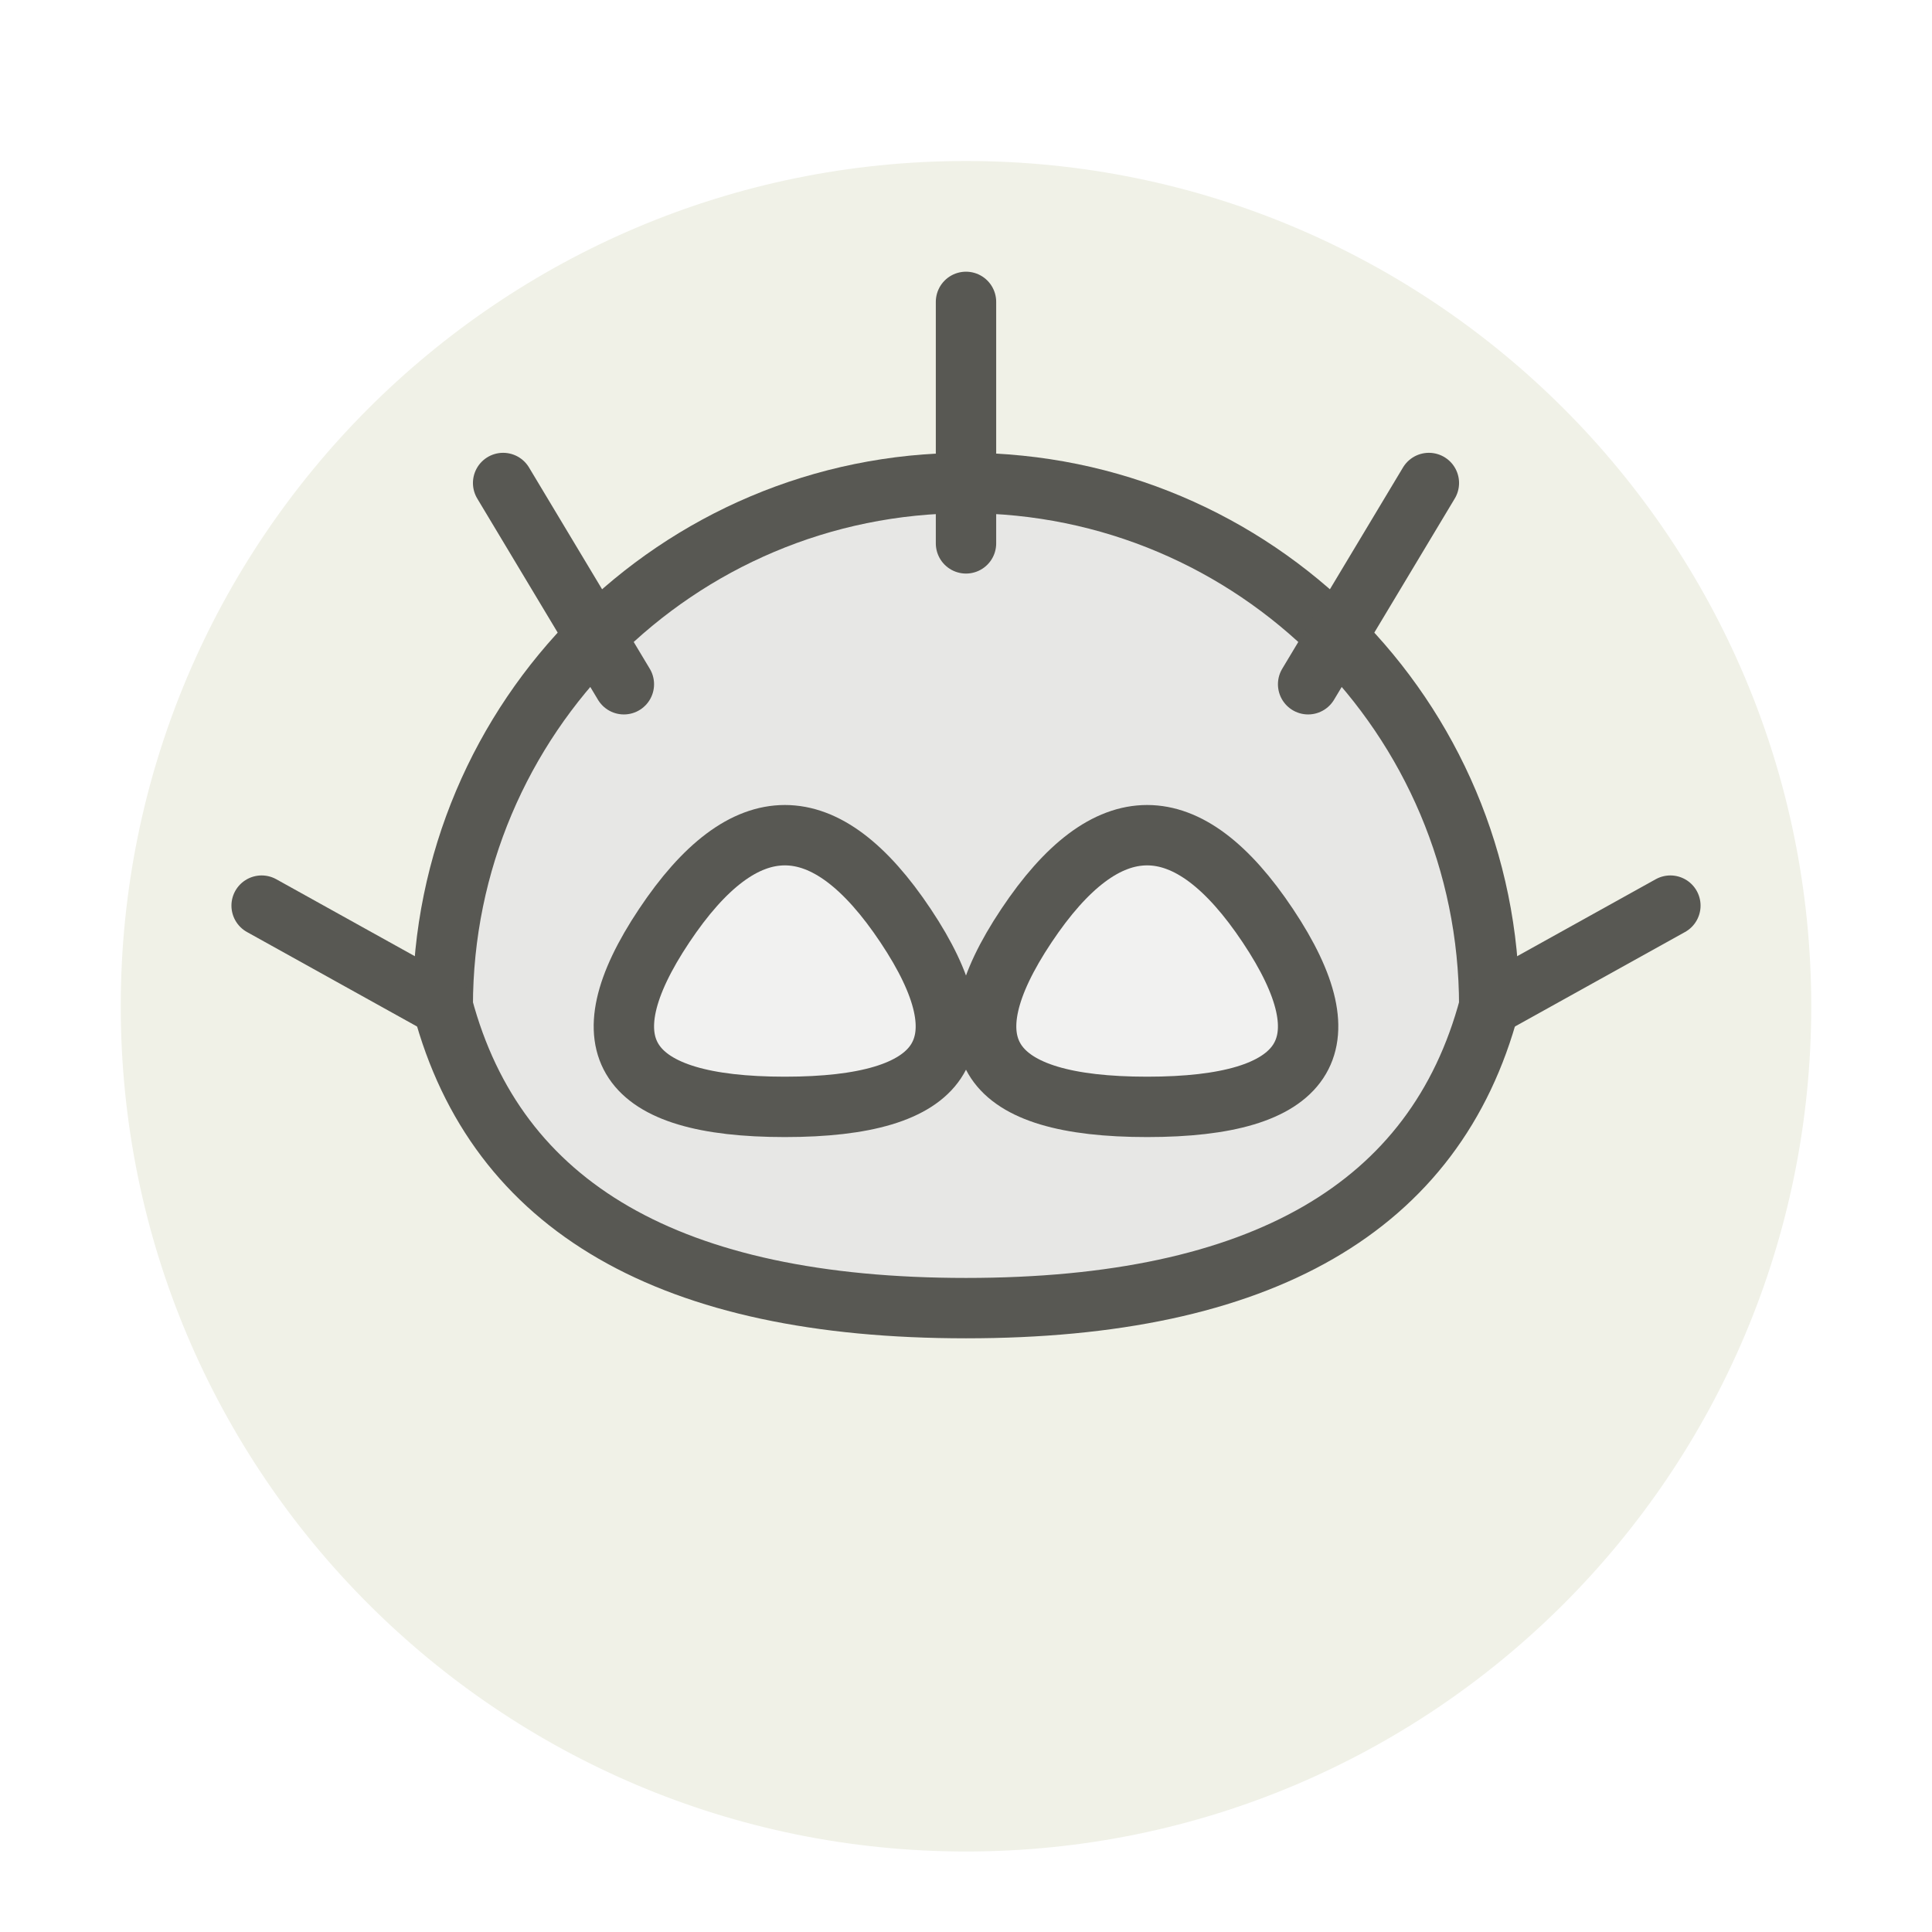
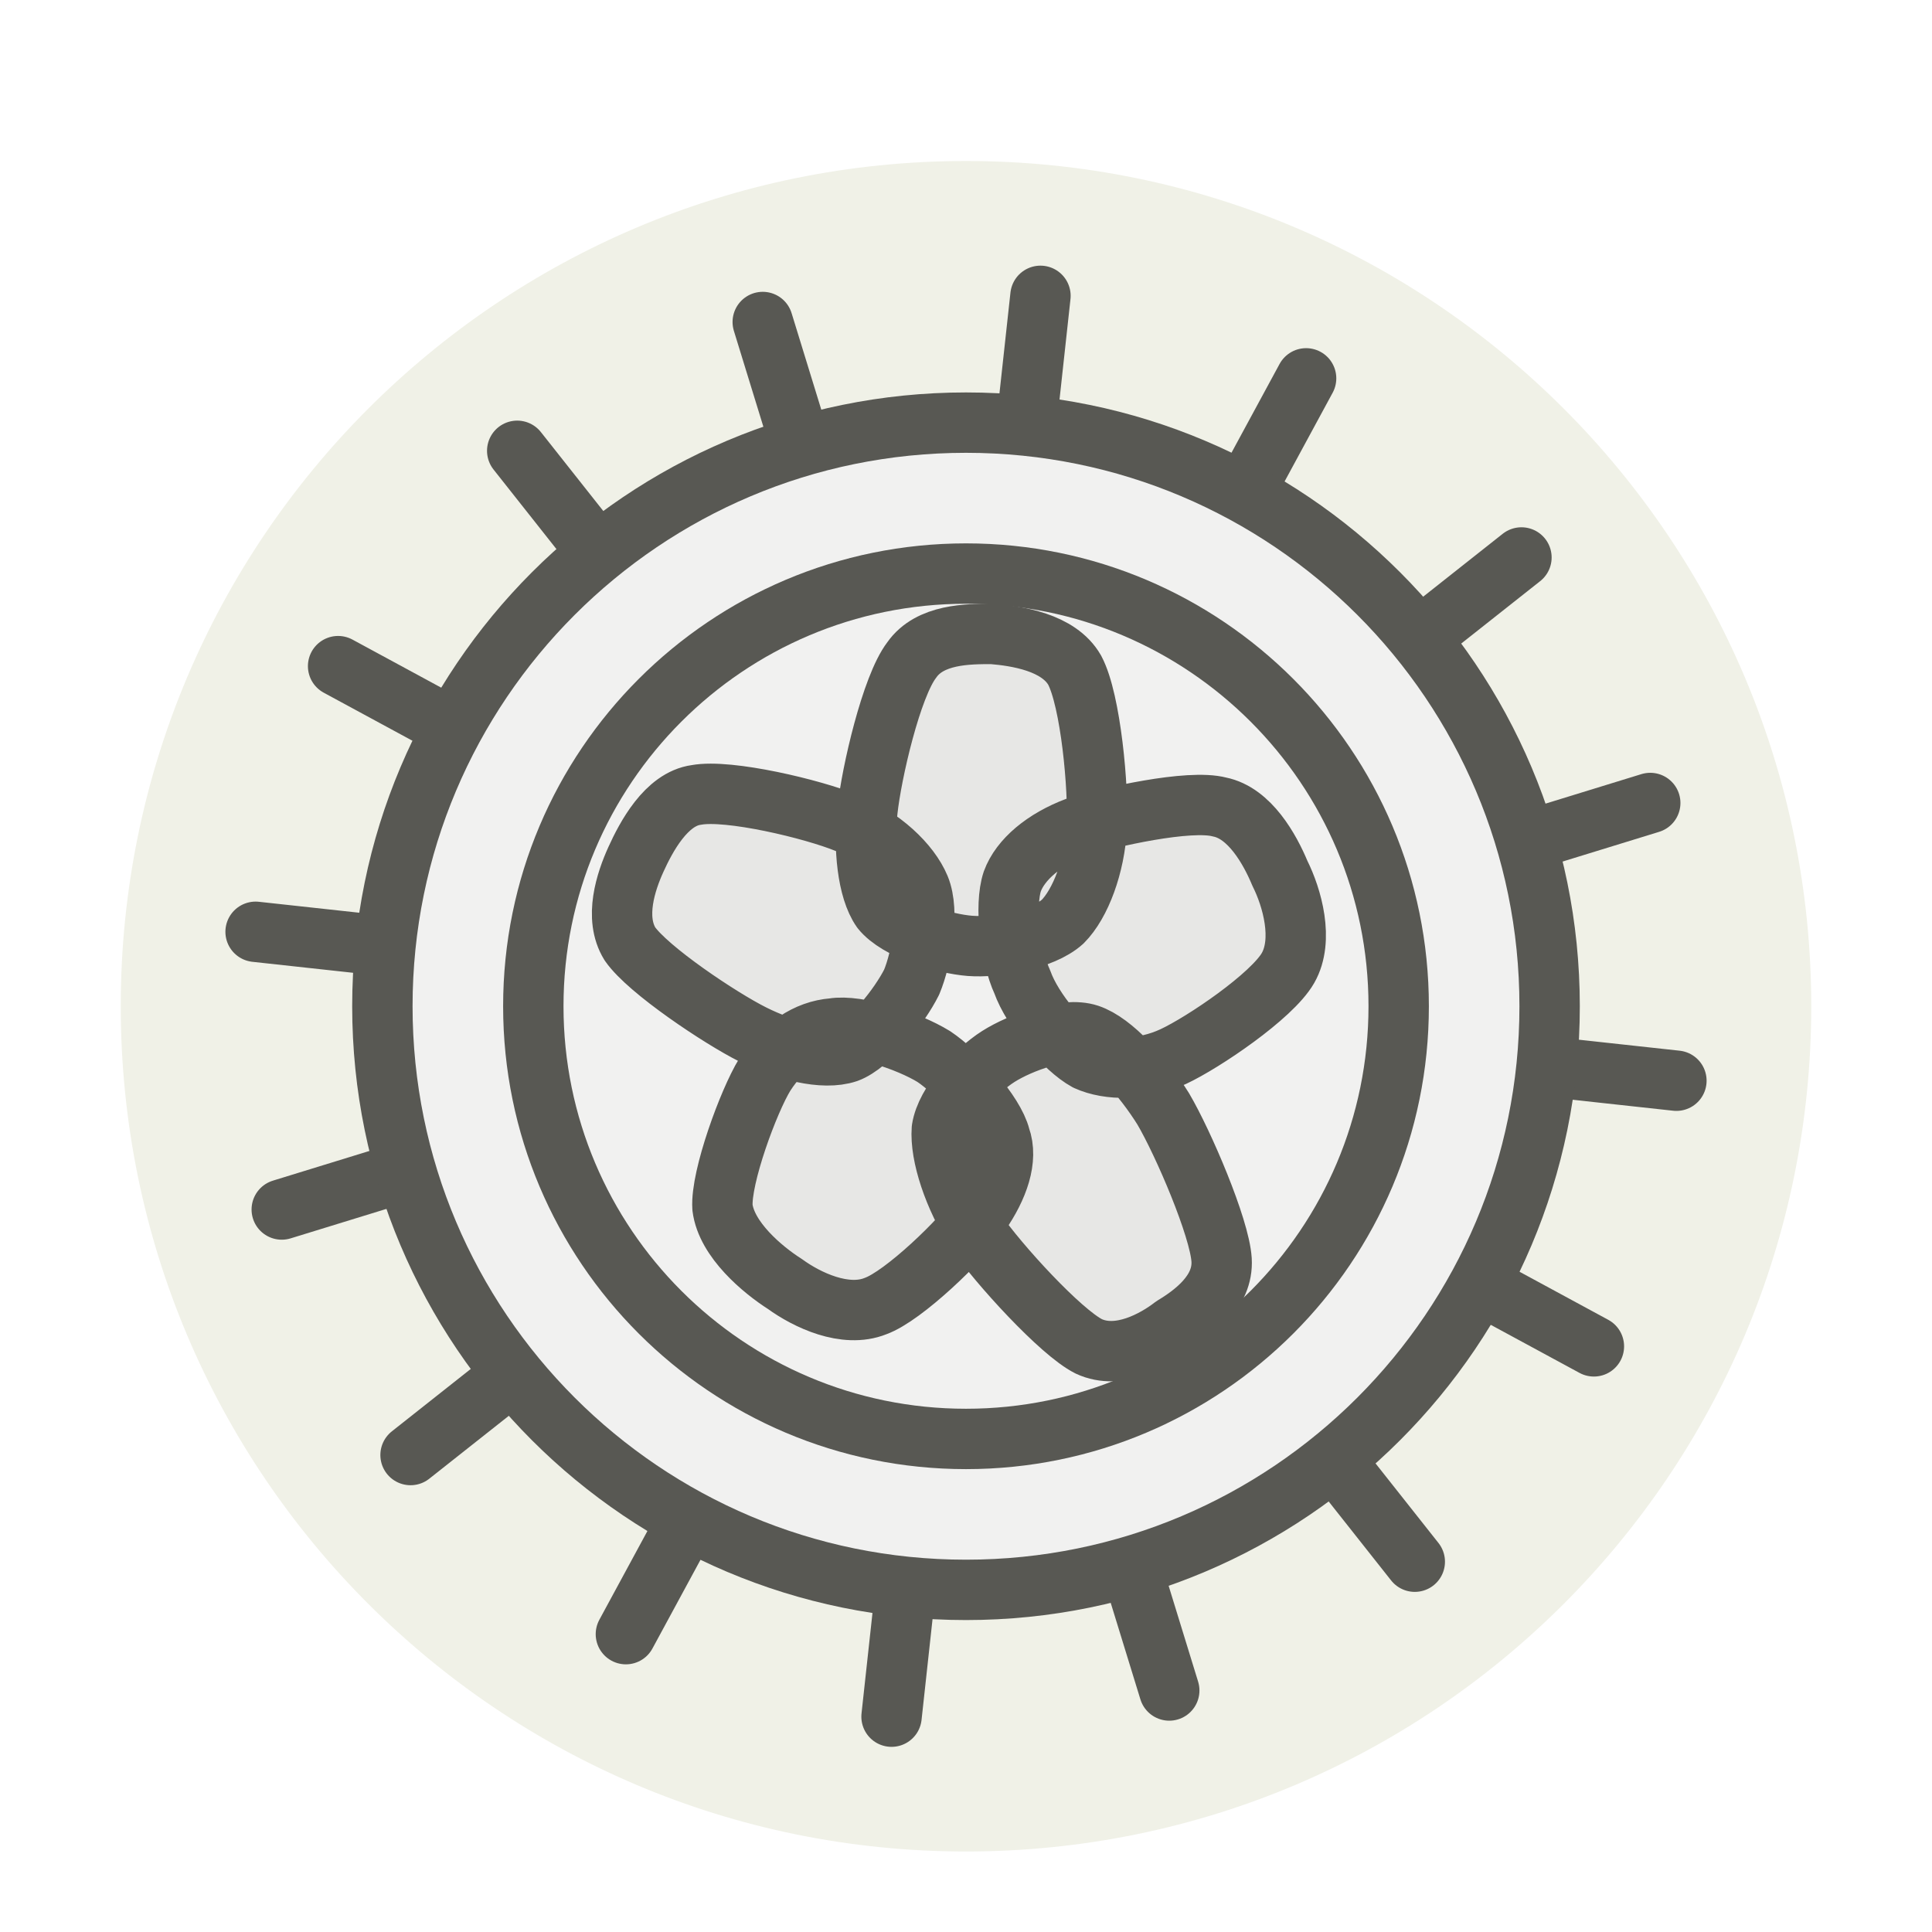
<svg xmlns="http://www.w3.org/2000/svg" viewBox="0 0 96 96" width="104" height="104" role="img" aria-label="Murasaki uni">
  <style>.s{fill:none;stroke:#585853;stroke-width:3;stroke-linecap:round}.f1,.f3,.sf{fill:#f1f1f0;stroke:#585853;stroke-width:3;stroke-linejoin:round}.f2{fill:#e7e7e5;stroke:#585853;stroke-width:3;stroke-linejoin:round}.dot{fill:#585853}.bg{fill:#F0F1E7}@media(prefers-color-scheme:dark){.s,.f1,.f2,.f3,.sf{stroke:#b8b5ae}.f1,.f3,.sf{fill:#242422}.f2{fill:#2c2c29}.dot{fill:#b8b5ae}.bg{fill:#242619}}</style>
  <circle class="bg" cx="48" cy="50" r="42" />
-   <path class="f2 sf" d="M22 50a26 26 0 0 1 52 0q-4 15-26 15T22 50z" />
-   <path class="s" d="M22 50l-9-5M31 34l-6-10M48 27V15M65 34l6-10M74 50l9-5" />
-   <path class="f1 sf" d="M33 46q6-9 12 0t-6 9-6-9z" />
-   <path class="f1 sf" d="M51 46q6-9 12 0t-6 9-6-9z" />
+   <path class="s" d="M77.8 53.1L83.3 53.7M74.4 64.3L79.2 66.9M66.9 73.3L70.3 77.6M56.5 78.8L58.1 84M44.9 79.8L44.3 85.3M33.7 76.4L31.1 81.2M24.7 68.9L20.4 72.3M19.2 58.5L14 60.1M18.2 46.9L12.7 46.3M21.6 35.7L16.8 33.1M29.1 26.7L25.7 22.4M39.5 21.2L37.9 16M51.1 20.2L51.7 14.7M62.3 23.6L64.9 18.8M71.3 31.1L75.6 27.7M76.8 41.5L82 39.9" />
+   <circle class="f3 sf" cx="48" cy="50" r="29" />
+   <circle class="f1 sf" cx="48" cy="50" r="21.5" />
+   <path class="f2 sf" d="M43.8 45.2C43.1 44.2 42.9 42.1 43.1 40.3C43.3 38.4 44.3 34.1 45.3 32.8C46.2 31.5 48.1 31.5 49.3 31.5C50.5 31.6 52.6 31.9 53.4 33.3C54.2 34.8 54.6 39.2 54.5 41.1C54.4 43 53.7 44.9 52.8 45.8C51.8 46.7 49.5 47.1 48.2 47C46.9 46.9 44.6 46.2 43.8 45.2zM50.3 43.8C50.7 42.7 51.9 41.7 53.5 41.1C55.1 40.6 59.1 39.7 60.6 40.1C62.1 40.4 63.1 42.2 63.6 43.4C64.2 44.6 64.8 46.7 64 48.1C63.2 49.5 59.8 51.8 58.3 52.5C56.8 53.2 55.1 53.2 54 52.7C52.9 52.1 51.3 50.2 50.8 48.8C50.2 47.5 49.9 45 50.3 43.8zM54.1 51.4C55.3 51.8 56.8 53.5 57.8 55.1C58.8 56.8 60.6 61 60.7 62.6C60.8 64.2 59.3 65.3 58.3 65.9C57.4 66.6 55.6 67.6 54.1 66.9C52.7 66.2 49.6 62.8 48.5 61.2C47.4 59.5 46.7 57.4 46.8 56.1C47 54.8 48.5 53.2 49.6 52.5C50.7 51.8 52.9 51 54.1 51.4zM49.7 56.5C50.1 57.6 49.6 59 48.7 60.3C47.8 61.6 44.9 64.4 43.5 64.9C42 65.5 40.1 64.6 39 63.8C37.9 63.1 36.1 61.6 35.9 60C35.8 58.5 37.2 54.7 38 53.4C38.9 52 40.1 51.2 41.4 51.1C42.6 50.9 45.1 51.7 46.4 52.5C47.6 53.3 49.4 55.3 49.7 56.5zM42.1 52.3C40.9 52.7 39 52.2 37.4 51.4C35.8 50.6 32.2 48.2 31.3 46.9C30.5 45.6 31.1 43.8 31.6 42.7C32.1 41.6 33.1 39.7 34.6 39.5C36.2 39.2 40.4 40.2 42.1 40.9C43.8 41.6 45.2 42.9 45.7 44.1C46.2 45.3 45.8 47.6 45.3 48.8C44.7 50 43.2 51.9 42.1 52.3z" />
</svg>
